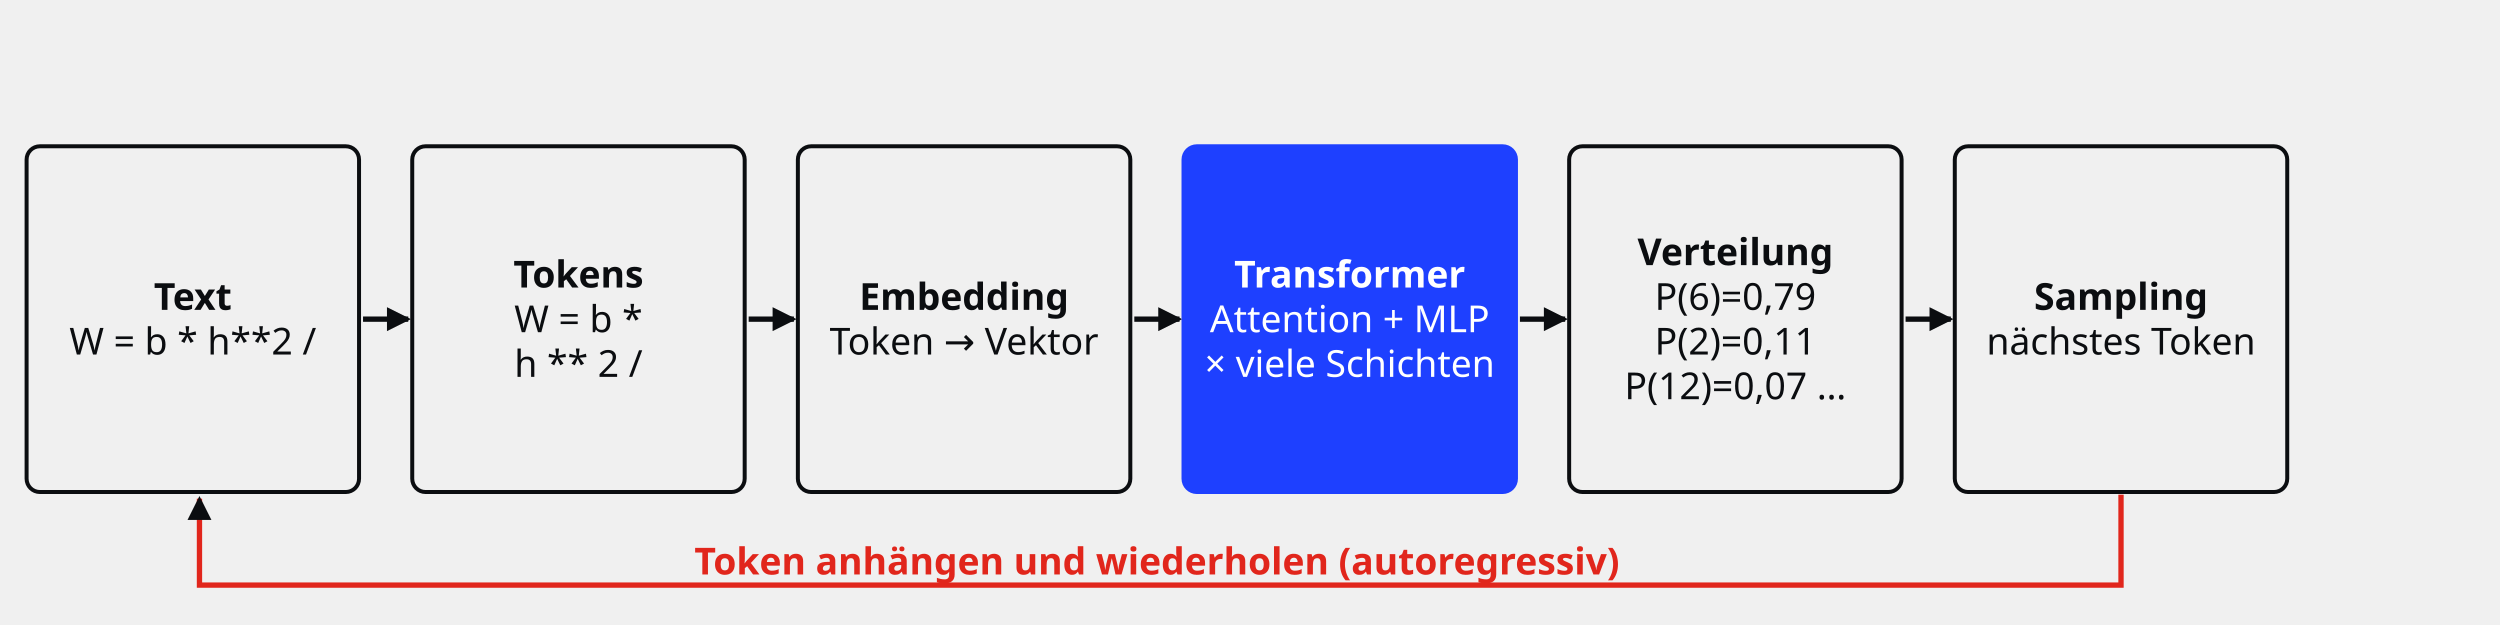
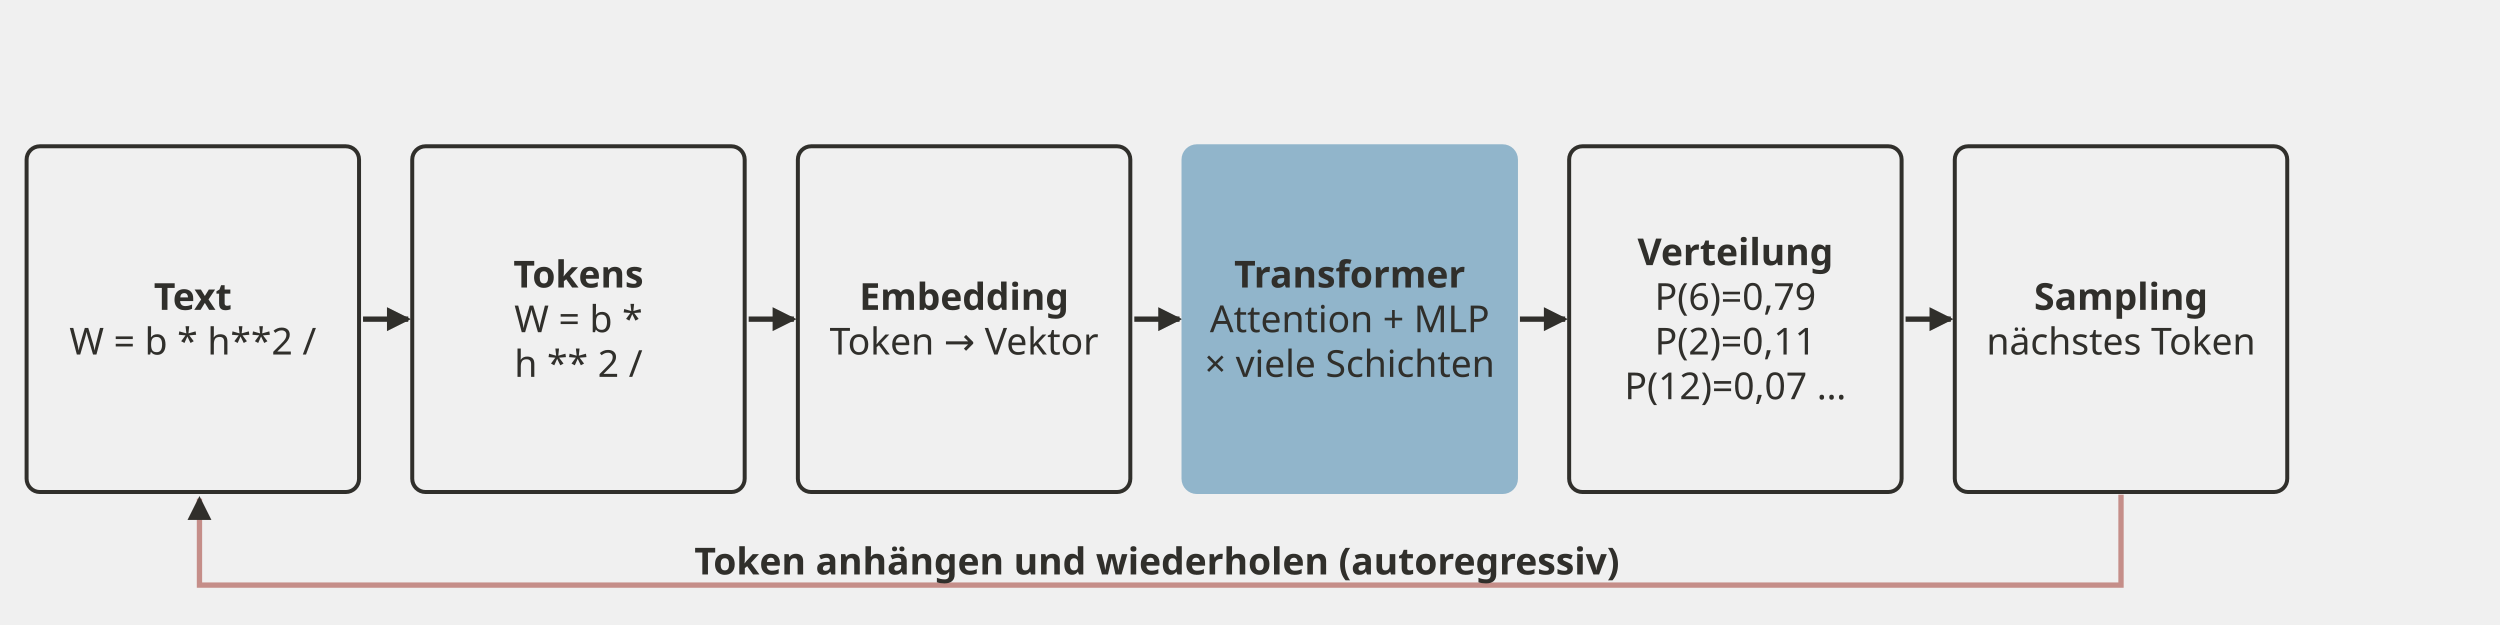
<svg xmlns="http://www.w3.org/2000/svg" viewBox="0 0 1880 470" width="1880" height="470">
  <defs>
    <marker id="a" markerUnits="userSpaceOnUse" markerWidth="18" markerHeight="18" refX="16" refY="9" orient="auto">
-       <path d="M0,0 L18,9 L0,18 Z" fill="#0B0D10" />
+       <path d="M0,0 L18,9 L0,18 Z" fill="#302F2B" />
    </marker>
  </defs>
-   <rect x="20" y="110" width="250" height="260" rx="10" fill="none" stroke="#0B0D10" stroke-width="3" />
-   <text x="145.0" y="233.0" font-size="28" font-weight="600" fill="#0B0D10" text-anchor="middle" font-family="'Space Grotesk', sans-serif" style="font-variant-ligatures:none;font-feature-settings:'liga' 0,'clig' 0">Text</text>
-   <text x="145.0" y="266.6" font-size="28" font-weight="400" fill="#0B0D10" text-anchor="middle" font-family="'Space Grotesk', sans-serif" style="font-variant-ligatures:none;font-feature-settings:'liga' 0,'clig' 0">W = b * h**2 /</text>
-   <line x1="273" y1="240" x2="307" y2="240" stroke="#0B0D10" stroke-width="4" marker-end="url(#a)" />
-   <rect x="310" y="110" width="250" height="260" rx="10" fill="none" stroke="#0B0D10" stroke-width="3" />
-   <text x="435.0" y="216.2" font-size="28" font-weight="600" fill="#0B0D10" text-anchor="middle" font-family="'Space Grotesk', sans-serif" style="font-variant-ligatures:none;font-feature-settings:'liga' 0,'clig' 0">Tokens</text>
-   <text x="435.0" y="249.8" font-size="28" font-weight="400" fill="#0B0D10" text-anchor="middle" font-family="'Space Grotesk', sans-serif" style="font-variant-ligatures:none;font-feature-settings:'liga' 0,'clig' 0">W  =  b  *</text>
-   <text x="435.0" y="283.4" font-size="28" font-weight="400" fill="#0B0D10" text-anchor="middle" font-family="'Space Grotesk', sans-serif" style="font-variant-ligatures:none;font-feature-settings:'liga' 0,'clig' 0">h  **  2  /</text>
-   <line x1="563" y1="240" x2="597" y2="240" stroke="#0B0D10" stroke-width="4" marker-end="url(#a)" />
-   <rect x="600" y="110" width="250" height="260" rx="10" fill="none" stroke="#0B0D10" stroke-width="3" />
-   <text x="725.0" y="233.0" font-size="28" font-weight="600" fill="#0B0D10" text-anchor="middle" font-family="'Space Grotesk', sans-serif" style="font-variant-ligatures:none;font-feature-settings:'liga' 0,'clig' 0">Embedding</text>
-   <text x="725.0" y="266.6" font-size="28" font-weight="400" fill="#0B0D10" text-anchor="middle" font-family="'Space Grotesk', sans-serif" style="font-variant-ligatures:none;font-feature-settings:'liga' 0,'clig' 0">Token → Vektor</text>
-   <line x1="853" y1="240" x2="887" y2="240" stroke="#0B0D10" stroke-width="4" marker-end="url(#a)" />
-   <rect x="890" y="110" width="250" height="260" rx="10" fill="#1E40FF" stroke="#1E40FF" stroke-width="3" />
-   <text x="1015.0" y="216.2" font-size="28" font-weight="600" fill="#FFFFFF" text-anchor="middle" font-family="'Space Grotesk', sans-serif" style="font-variant-ligatures:none;font-feature-settings:'liga' 0,'clig' 0">Transformer</text>
-   <text x="1015.0" y="249.8" font-size="28" font-weight="400" fill="#FFFFFF" text-anchor="middle" font-family="'Space Grotesk', sans-serif" style="font-variant-ligatures:none;font-feature-settings:'liga' 0,'clig' 0">Attention + MLP</text>
-   <text x="1015.0" y="283.4" font-size="28" font-weight="400" fill="#FFFFFF" text-anchor="middle" font-family="'Space Grotesk', sans-serif" style="font-variant-ligatures:none;font-feature-settings:'liga' 0,'clig' 0">× viele Schichten</text>
-   <line x1="1143" y1="240" x2="1177" y2="240" stroke="#0B0D10" stroke-width="4" marker-end="url(#a)" />
-   <rect x="1180" y="110" width="250" height="260" rx="10" fill="none" stroke="#0B0D10" stroke-width="3" />
-   <text x="1305.0" y="199.4" font-size="28" font-weight="600" fill="#0B0D10" text-anchor="middle" font-family="'Space Grotesk', sans-serif" style="font-variant-ligatures:none;font-feature-settings:'liga' 0,'clig' 0">Verteilung</text>
-   <text x="1305.0" y="233.0" font-size="28" font-weight="400" fill="#0B0D10" text-anchor="middle" font-family="'Space Grotesk', sans-serif" style="font-variant-ligatures:none;font-feature-settings:'liga' 0,'clig' 0">P(6)=0,79</text>
-   <text x="1305.0" y="266.6" font-size="28" font-weight="400" fill="#0B0D10" text-anchor="middle" font-family="'Space Grotesk', sans-serif" style="font-variant-ligatures:none;font-feature-settings:'liga' 0,'clig' 0">P(2)=0,11</text>
-   <text x="1305.0" y="300.2" font-size="28" font-weight="400" fill="#0B0D10" text-anchor="middle" font-family="'Space Grotesk', sans-serif" style="font-variant-ligatures:none;font-feature-settings:'liga' 0,'clig' 0">P(12)=0,07 …</text>
-   <line x1="1433" y1="240" x2="1467" y2="240" stroke="#0B0D10" stroke-width="4" marker-end="url(#a)" />
-   <rect x="1470" y="110" width="250" height="260" rx="10" fill="none" stroke="#0B0D10" stroke-width="3" />
-   <text x="1595.0" y="233.0" font-size="28" font-weight="600" fill="#0B0D10" text-anchor="middle" font-family="'Space Grotesk', sans-serif" style="font-variant-ligatures:none;font-feature-settings:'liga' 0,'clig' 0">Sampling</text>
-   <text x="1595.0" y="266.6" font-size="28" font-weight="400" fill="#0B0D10" text-anchor="middle" font-family="'Space Grotesk', sans-serif" style="font-variant-ligatures:none;font-feature-settings:'liga' 0,'clig' 0">nächstes Token</text>
-   <path d="M1595.0,372 L1595.0,440 L150,440 L150,375" fill="none" stroke="#E1261C" stroke-width="4" marker-end="url(#a)" />
-   <text x="870" y="432" font-size="28" font-weight="600" fill="#E1261C" text-anchor="middle" font-family="'Space Grotesk', sans-serif" style="font-variant-ligatures:none;font-feature-settings:'liga' 0,'clig' 0">Token anhängen und wiederholen (autoregressiv)</text>
+   <rect x="20" y="110" width="250" height="260" rx="10" fill="none" stroke="#302F2B" stroke-width="3" />
+   <text x="145.0" y="233.0" font-size="28" font-weight="600" fill="#302F2B" text-anchor="middle" font-family="'Space Grotesk', sans-serif" style="font-variant-ligatures:none;font-feature-settings:'liga' 0,'clig' 0">Text</text>
+   <text x="145.0" y="266.6" font-size="28" font-weight="400" fill="#302F2B" text-anchor="middle" font-family="'Space Grotesk', sans-serif" style="font-variant-ligatures:none;font-feature-settings:'liga' 0,'clig' 0">W = b * h**2 /</text>
+   <line x1="273" y1="240" x2="307" y2="240" stroke="#302F2B" stroke-width="4" marker-end="url(#a)" />
+   <rect x="310" y="110" width="250" height="260" rx="10" fill="none" stroke="#302F2B" stroke-width="3" />
+   <text x="435.0" y="216.2" font-size="28" font-weight="600" fill="#302F2B" text-anchor="middle" font-family="'Space Grotesk', sans-serif" style="font-variant-ligatures:none;font-feature-settings:'liga' 0,'clig' 0">Tokens</text>
+   <text x="435.0" y="249.8" font-size="28" font-weight="400" fill="#302F2B" text-anchor="middle" font-family="'Space Grotesk', sans-serif" style="font-variant-ligatures:none;font-feature-settings:'liga' 0,'clig' 0">W  =  b  *</text>
+   <text x="435.0" y="283.4" font-size="28" font-weight="400" fill="#302F2B" text-anchor="middle" font-family="'Space Grotesk', sans-serif" style="font-variant-ligatures:none;font-feature-settings:'liga' 0,'clig' 0">h  **  2  /</text>
+   <line x1="563" y1="240" x2="597" y2="240" stroke="#302F2B" stroke-width="4" marker-end="url(#a)" />
+   <rect x="600" y="110" width="250" height="260" rx="10" fill="none" stroke="#302F2B" stroke-width="3" />
+   <text x="725.0" y="233.0" font-size="28" font-weight="600" fill="#302F2B" text-anchor="middle" font-family="'Space Grotesk', sans-serif" style="font-variant-ligatures:none;font-feature-settings:'liga' 0,'clig' 0">Embedding</text>
+   <text x="725.0" y="266.6" font-size="28" font-weight="400" fill="#302F2B" text-anchor="middle" font-family="'Space Grotesk', sans-serif" style="font-variant-ligatures:none;font-feature-settings:'liga' 0,'clig' 0">Token → Vektor</text>
+   <line x1="853" y1="240" x2="887" y2="240" stroke="#302F2B" stroke-width="4" marker-end="url(#a)" />
+   <rect x="890" y="110" width="250" height="260" rx="10" fill="#91B5CB" stroke="#91B5CB" stroke-width="3" />
+   <text x="1015.0" y="216.2" font-size="28" font-weight="600" fill="#302F2B" text-anchor="middle" font-family="'Space Grotesk', sans-serif" style="font-variant-ligatures:none;font-feature-settings:'liga' 0,'clig' 0">Transformer</text>
+   <text x="1015.0" y="249.8" font-size="28" font-weight="400" fill="#302F2B" text-anchor="middle" font-family="'Space Grotesk', sans-serif" style="font-variant-ligatures:none;font-feature-settings:'liga' 0,'clig' 0">Attention + MLP</text>
+   <text x="1015.0" y="283.4" font-size="28" font-weight="400" fill="#302F2B" text-anchor="middle" font-family="'Space Grotesk', sans-serif" style="font-variant-ligatures:none;font-feature-settings:'liga' 0,'clig' 0">× viele Schichten</text>
+   <line x1="1143" y1="240" x2="1177" y2="240" stroke="#302F2B" stroke-width="4" marker-end="url(#a)" />
+   <rect x="1180" y="110" width="250" height="260" rx="10" fill="none" stroke="#302F2B" stroke-width="3" />
+   <text x="1305.0" y="199.4" font-size="28" font-weight="600" fill="#302F2B" text-anchor="middle" font-family="'Space Grotesk', sans-serif" style="font-variant-ligatures:none;font-feature-settings:'liga' 0,'clig' 0">Verteilung</text>
+   <text x="1305.0" y="233.0" font-size="28" font-weight="400" fill="#302F2B" text-anchor="middle" font-family="'Space Grotesk', sans-serif" style="font-variant-ligatures:none;font-feature-settings:'liga' 0,'clig' 0">P(6)=0,79</text>
+   <text x="1305.0" y="266.6" font-size="28" font-weight="400" fill="#302F2B" text-anchor="middle" font-family="'Space Grotesk', sans-serif" style="font-variant-ligatures:none;font-feature-settings:'liga' 0,'clig' 0">P(2)=0,11</text>
+   <text x="1305.0" y="300.2" font-size="28" font-weight="400" fill="#302F2B" text-anchor="middle" font-family="'Space Grotesk', sans-serif" style="font-variant-ligatures:none;font-feature-settings:'liga' 0,'clig' 0">P(12)=0,07 …</text>
+   <line x1="1433" y1="240" x2="1467" y2="240" stroke="#302F2B" stroke-width="4" marker-end="url(#a)" />
+   <rect x="1470" y="110" width="250" height="260" rx="10" fill="none" stroke="#302F2B" stroke-width="3" />
+   <text x="1595.0" y="233.0" font-size="28" font-weight="600" fill="#302F2B" text-anchor="middle" font-family="'Space Grotesk', sans-serif" style="font-variant-ligatures:none;font-feature-settings:'liga' 0,'clig' 0">Sampling</text>
+   <text x="1595.0" y="266.6" font-size="28" font-weight="400" fill="#302F2B" text-anchor="middle" font-family="'Space Grotesk', sans-serif" style="font-variant-ligatures:none;font-feature-settings:'liga' 0,'clig' 0">nächstes Token</text>
+   <path d="M1595.0,372 L1595.0,440 L150,440 L150,375" fill="none" stroke="#C58E89" stroke-width="4" marker-end="url(#a)" />
+   <text x="870" y="432" font-size="28" font-weight="600" fill="#302F2B" text-anchor="middle" font-family="'Space Grotesk', sans-serif" style="font-variant-ligatures:none;font-feature-settings:'liga' 0,'clig' 0">Token anhängen und wiederholen (autoregressiv)</text>
</svg>
